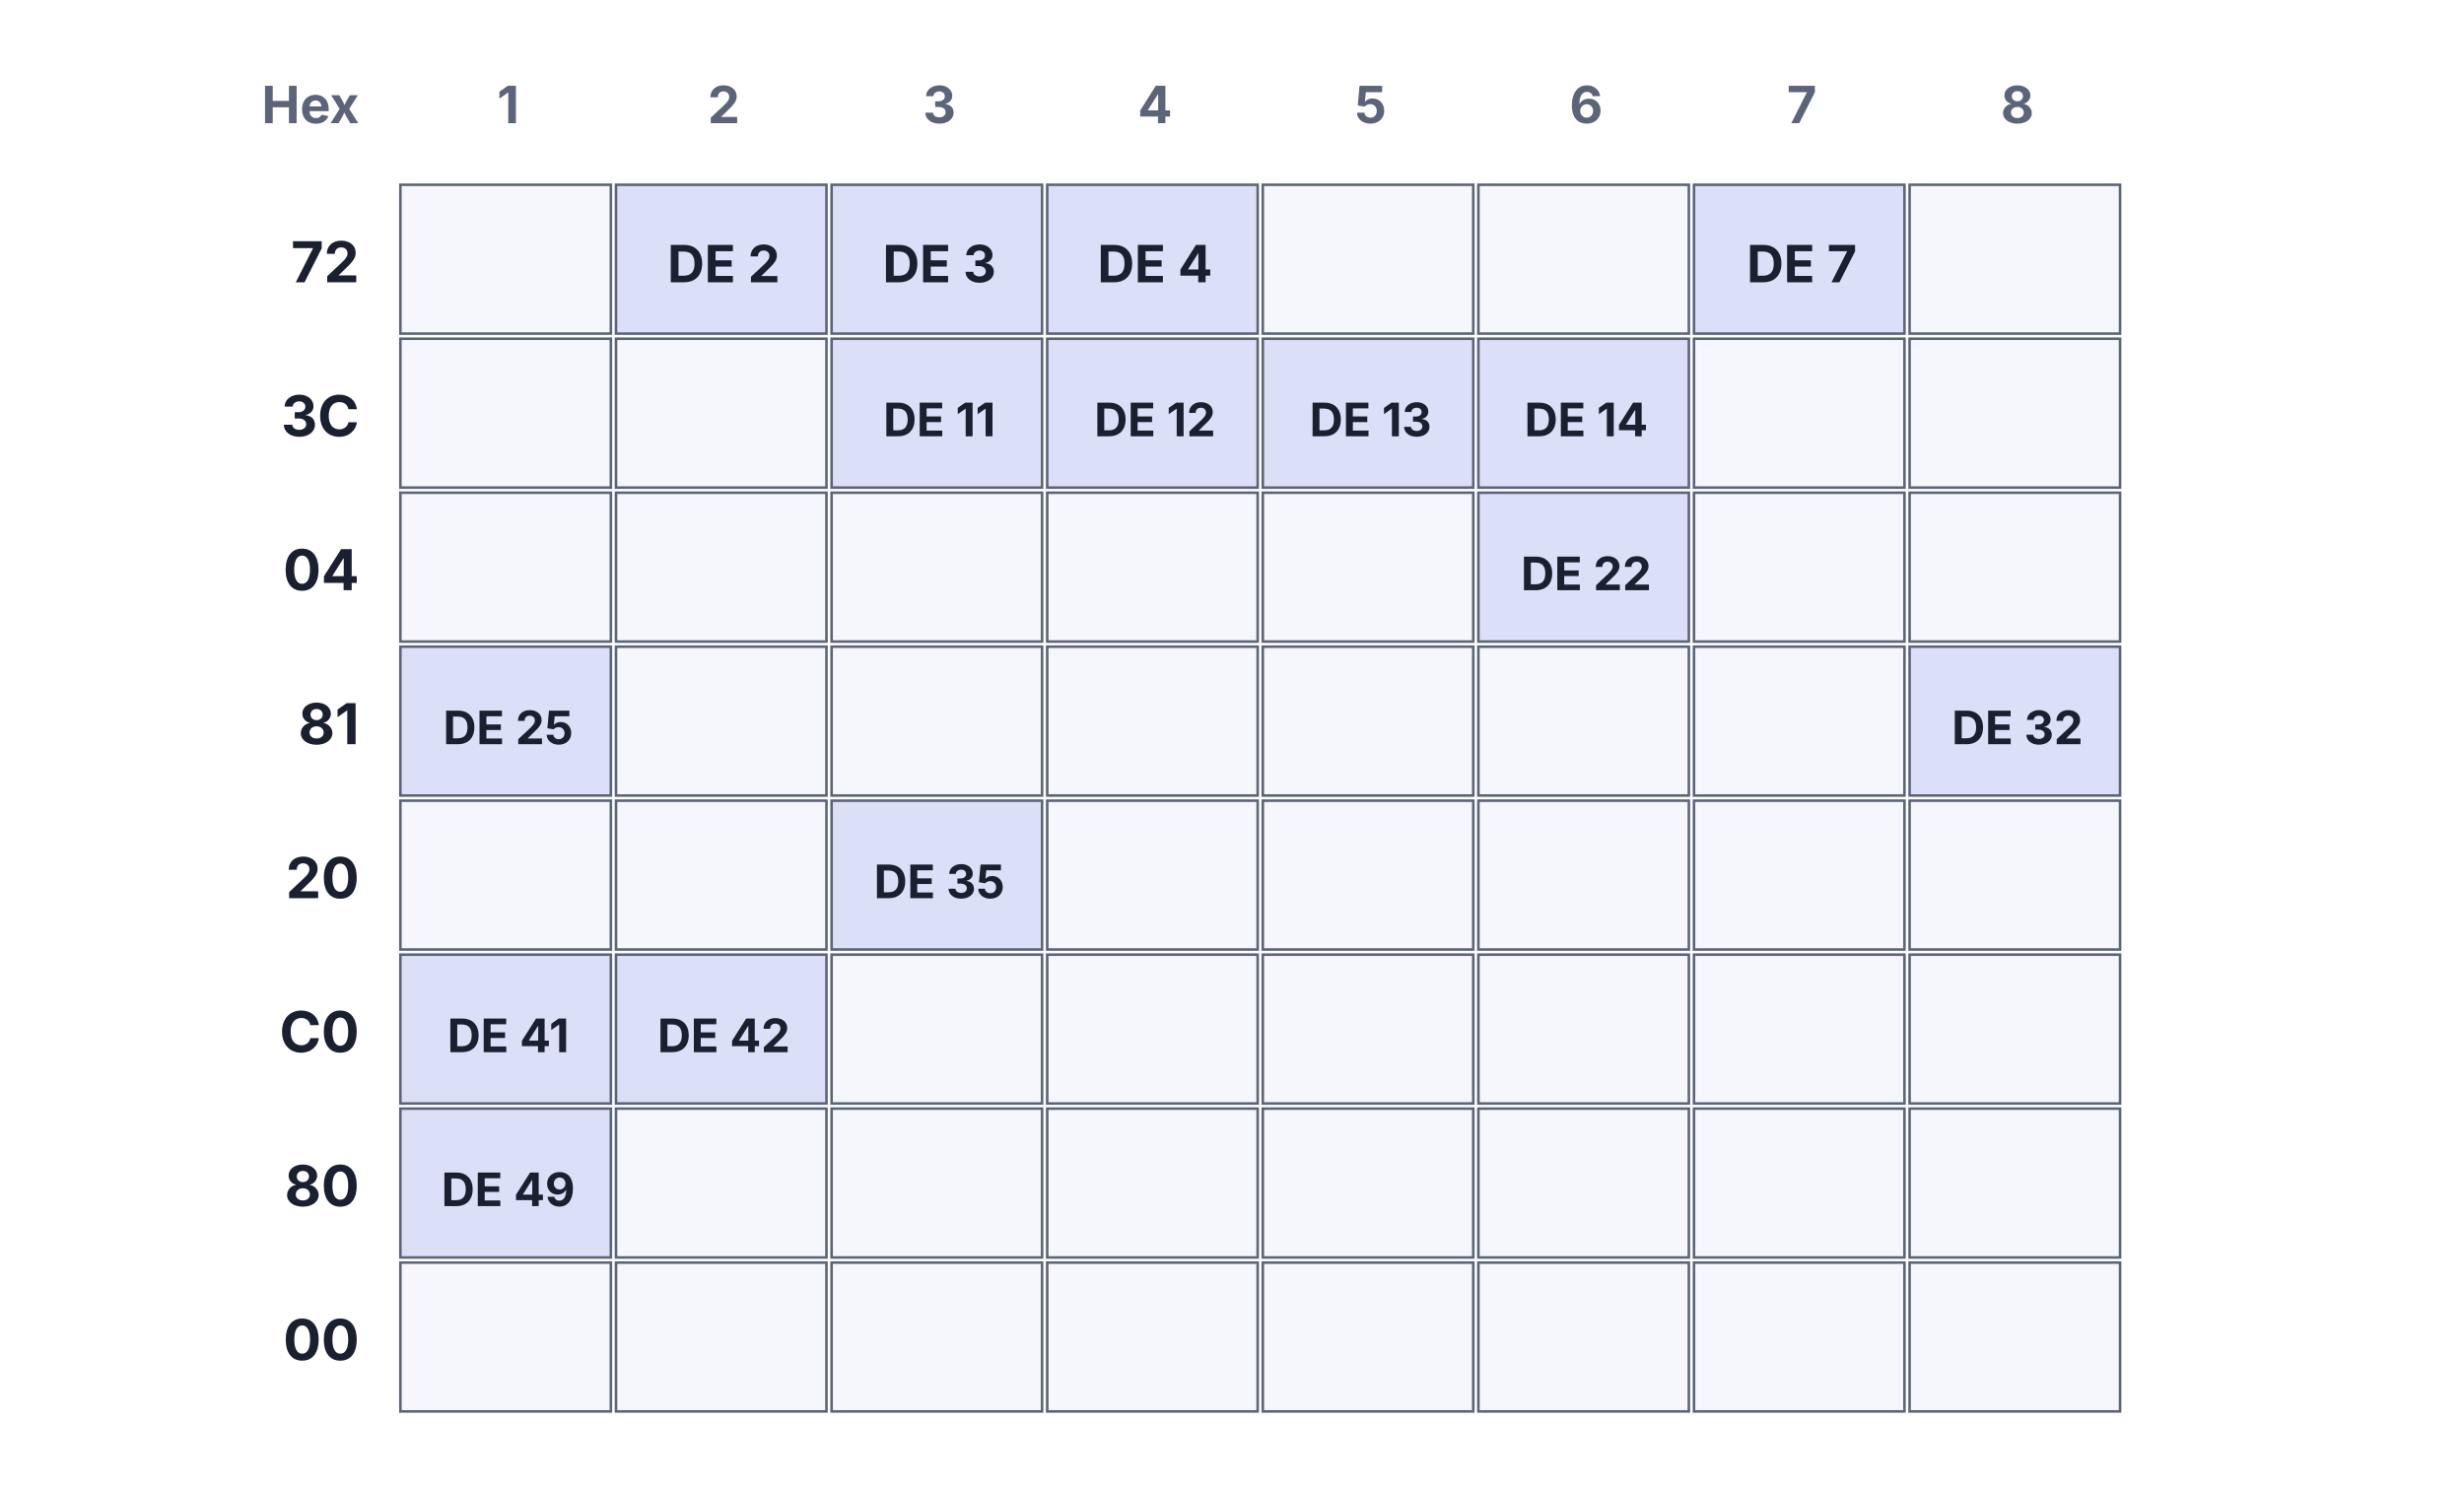
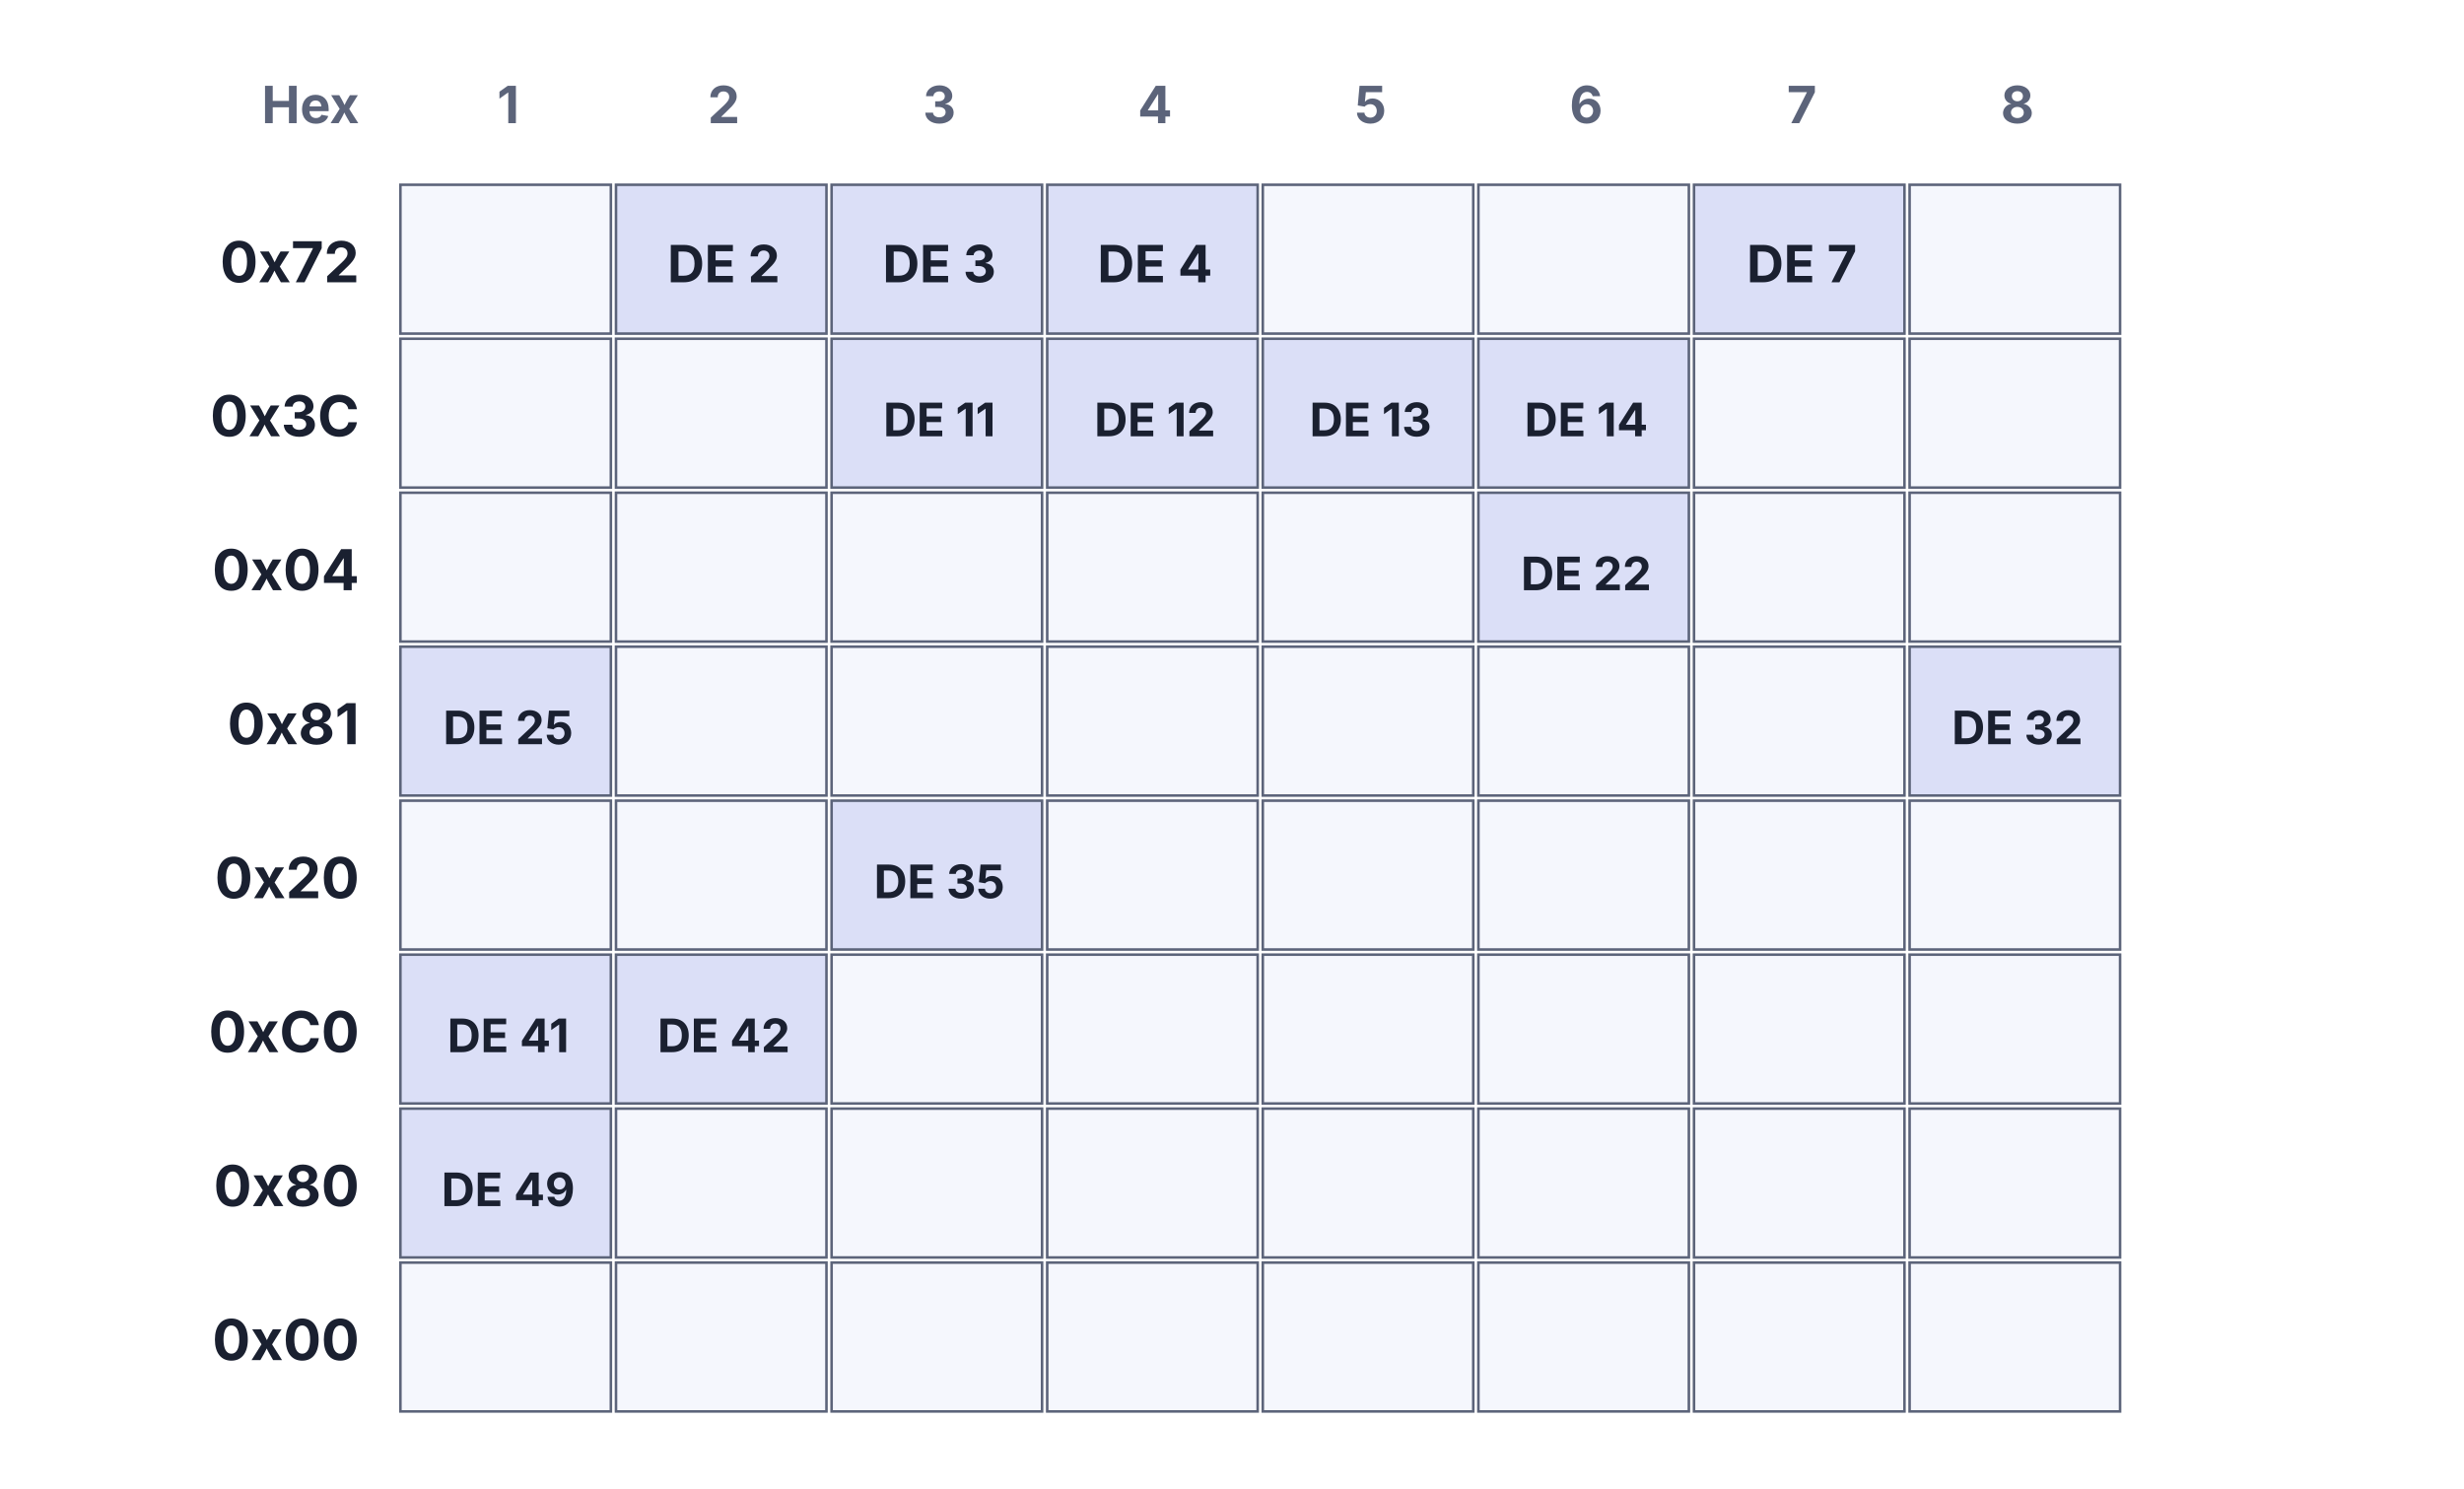
<svg xmlns="http://www.w3.org/2000/svg" viewBox="0 0 480 290" width="480" height="290">
  <text x="99.0" y="24" text-anchor="middle" font-family="Inter, -apple-system, BlinkMacSystemFont, 'Helvetica Neue', Arial, sans-serif" font-size="10" font-weight="bold" fill="#5C647A">1</text>
  <text x="141.0" y="24" text-anchor="middle" font-family="Inter, -apple-system, BlinkMacSystemFont, 'Helvetica Neue', Arial, sans-serif" font-size="10" font-weight="bold" fill="#5C647A">2</text>
  <text x="183.0" y="24" text-anchor="middle" font-family="Inter, -apple-system, BlinkMacSystemFont, 'Helvetica Neue', Arial, sans-serif" font-size="10" font-weight="bold" fill="#5C647A">3</text>
  <text x="225.0" y="24" text-anchor="middle" font-family="Inter, -apple-system, BlinkMacSystemFont, 'Helvetica Neue', Arial, sans-serif" font-size="10" font-weight="bold" fill="#5C647A">4</text>
  <text x="267.0" y="24" text-anchor="middle" font-family="Inter, -apple-system, BlinkMacSystemFont, 'Helvetica Neue', Arial, sans-serif" font-size="10" font-weight="bold" fill="#5C647A">5</text>
  <text x="309.0" y="24" text-anchor="middle" font-family="Inter, -apple-system, BlinkMacSystemFont, 'Helvetica Neue', Arial, sans-serif" font-size="10" font-weight="bold" fill="#5C647A">6</text>
  <text x="351.0" y="24" text-anchor="middle" font-family="Inter, -apple-system, BlinkMacSystemFont, 'Helvetica Neue', Arial, sans-serif" font-size="10" font-weight="bold" fill="#5C647A">7</text>
  <text x="393.0" y="24" text-anchor="middle" font-family="Inter, -apple-system, BlinkMacSystemFont, 'Helvetica Neue', Arial, sans-serif" font-size="10" font-weight="bold" fill="#5C647A">8</text>
  <text x="70" y="24" text-anchor="end" font-family="Inter, -apple-system, BlinkMacSystemFont, 'Helvetica Neue', Arial, sans-serif" font-size="10" font-weight="bold" fill="#5C647A">Hex</text>
-   <text x="70" y="55" text-anchor="end" font-family="Inter, -apple-system, BlinkMacSystemFont, 'Helvetica Neue', Arial, sans-serif" font-size="11" font-weight="bold" fill="#1A2030">72</text>
+   <text x="70" y="55" text-anchor="end" font-family="Inter, -apple-system, BlinkMacSystemFont, 'Helvetica Neue', Arial, sans-serif" font-size="11" font-weight="bold" fill="#1A2030">0x72</text>
  <rect x="78" y="36" width="41" height="29" fill="#F5F7FD" fill-opacity="1.0" stroke="#5C647A" stroke-width="0.5" />
  <rect x="120" y="36" width="41" height="29" fill="#4E63D9" fill-opacity="0.2" stroke="#5C647A" stroke-width="0.5" />
  <text x="141.0" y="55" text-anchor="middle" font-family="Inter, -apple-system, BlinkMacSystemFont, 'Helvetica Neue', Arial, sans-serif" font-size="10" font-weight="bold" fill="#1A2030">DE 2</text>
  <rect x="162" y="36" width="41" height="29" fill="#4E63D9" fill-opacity="0.2" stroke="#5C647A" stroke-width="0.5" />
  <text x="183.0" y="55" text-anchor="middle" font-family="Inter, -apple-system, BlinkMacSystemFont, 'Helvetica Neue', Arial, sans-serif" font-size="10" font-weight="bold" fill="#1A2030">DE 3</text>
  <rect x="204" y="36" width="41" height="29" fill="#4E63D9" fill-opacity="0.2" stroke="#5C647A" stroke-width="0.5" />
  <text x="225.0" y="55" text-anchor="middle" font-family="Inter, -apple-system, BlinkMacSystemFont, 'Helvetica Neue', Arial, sans-serif" font-size="10" font-weight="bold" fill="#1A2030">DE 4</text>
  <rect x="246" y="36" width="41" height="29" fill="#F5F7FD" fill-opacity="1.0" stroke="#5C647A" stroke-width="0.5" />
  <rect x="288" y="36" width="41" height="29" fill="#F5F7FD" fill-opacity="1.0" stroke="#5C647A" stroke-width="0.5" />
  <rect x="330" y="36" width="41" height="29" fill="#4E63D9" fill-opacity="0.2" stroke="#5C647A" stroke-width="0.5" />
  <text x="351.0" y="55" text-anchor="middle" font-family="Inter, -apple-system, BlinkMacSystemFont, 'Helvetica Neue', Arial, sans-serif" font-size="10" font-weight="bold" fill="#1A2030">DE 7</text>
  <rect x="372" y="36" width="41" height="29" fill="#F5F7FD" fill-opacity="1.0" stroke="#5C647A" stroke-width="0.5" />
-   <text x="70" y="85" text-anchor="end" font-family="Inter, -apple-system, BlinkMacSystemFont, 'Helvetica Neue', Arial, sans-serif" font-size="11" font-weight="bold" fill="#1A2030">3C</text>
+   <text x="70" y="85" text-anchor="end" font-family="Inter, -apple-system, BlinkMacSystemFont, 'Helvetica Neue', Arial, sans-serif" font-size="11" font-weight="bold" fill="#1A2030">0x3C</text>
  <rect x="78" y="66" width="41" height="29" fill="#F5F7FD" fill-opacity="1.0" stroke="#5C647A" stroke-width="0.5" />
  <rect x="120" y="66" width="41" height="29" fill="#F5F7FD" fill-opacity="1.0" stroke="#5C647A" stroke-width="0.5" />
  <rect x="162" y="66" width="41" height="29" fill="#4E63D9" fill-opacity="0.2" stroke="#5C647A" stroke-width="0.5" />
  <text x="183.0" y="85" text-anchor="middle" font-family="Inter, -apple-system, BlinkMacSystemFont, 'Helvetica Neue', Arial, sans-serif" font-size="9" font-weight="bold" fill="#1A2030">DE 11</text>
  <rect x="204" y="66" width="41" height="29" fill="#4E63D9" fill-opacity="0.2" stroke="#5C647A" stroke-width="0.5" />
  <text x="225.0" y="85" text-anchor="middle" font-family="Inter, -apple-system, BlinkMacSystemFont, 'Helvetica Neue', Arial, sans-serif" font-size="9" font-weight="bold" fill="#1A2030">DE 12</text>
  <rect x="246" y="66" width="41" height="29" fill="#4E63D9" fill-opacity="0.2" stroke="#5C647A" stroke-width="0.5" />
  <text x="267.0" y="85" text-anchor="middle" font-family="Inter, -apple-system, BlinkMacSystemFont, 'Helvetica Neue', Arial, sans-serif" font-size="9" font-weight="bold" fill="#1A2030">DE 13</text>
  <rect x="288" y="66" width="41" height="29" fill="#4E63D9" fill-opacity="0.2" stroke="#5C647A" stroke-width="0.5" />
  <text x="309.0" y="85" text-anchor="middle" font-family="Inter, -apple-system, BlinkMacSystemFont, 'Helvetica Neue', Arial, sans-serif" font-size="9" font-weight="bold" fill="#1A2030">DE 14</text>
  <rect x="330" y="66" width="41" height="29" fill="#F5F7FD" fill-opacity="1.0" stroke="#5C647A" stroke-width="0.5" />
  <rect x="372" y="66" width="41" height="29" fill="#F5F7FD" fill-opacity="1.0" stroke="#5C647A" stroke-width="0.5" />
-   <text x="70" y="115" text-anchor="end" font-family="Inter, -apple-system, BlinkMacSystemFont, 'Helvetica Neue', Arial, sans-serif" font-size="11" font-weight="bold" fill="#1A2030">04</text>
+   <text x="70" y="115" text-anchor="end" font-family="Inter, -apple-system, BlinkMacSystemFont, 'Helvetica Neue', Arial, sans-serif" font-size="11" font-weight="bold" fill="#1A2030">0x04</text>
  <rect x="78" y="96" width="41" height="29" fill="#F5F7FD" fill-opacity="1.0" stroke="#5C647A" stroke-width="0.5" />
  <rect x="120" y="96" width="41" height="29" fill="#F5F7FD" fill-opacity="1.0" stroke="#5C647A" stroke-width="0.5" />
  <rect x="162" y="96" width="41" height="29" fill="#F5F7FD" fill-opacity="1.0" stroke="#5C647A" stroke-width="0.5" />
  <rect x="204" y="96" width="41" height="29" fill="#F5F7FD" fill-opacity="1.0" stroke="#5C647A" stroke-width="0.5" />
  <rect x="246" y="96" width="41" height="29" fill="#F5F7FD" fill-opacity="1.0" stroke="#5C647A" stroke-width="0.5" />
  <rect x="288" y="96" width="41" height="29" fill="#4E63D9" fill-opacity="0.2" stroke="#5C647A" stroke-width="0.5" />
  <text x="309.0" y="115" text-anchor="middle" font-family="Inter, -apple-system, BlinkMacSystemFont, 'Helvetica Neue', Arial, sans-serif" font-size="9" font-weight="bold" fill="#1A2030">DE 22</text>
  <rect x="330" y="96" width="41" height="29" fill="#F5F7FD" fill-opacity="1.0" stroke="#5C647A" stroke-width="0.5" />
  <rect x="372" y="96" width="41" height="29" fill="#F5F7FD" fill-opacity="1.0" stroke="#5C647A" stroke-width="0.5" />
-   <text x="70" y="145" text-anchor="end" font-family="Inter, -apple-system, BlinkMacSystemFont, 'Helvetica Neue', Arial, sans-serif" font-size="11" font-weight="bold" fill="#1A2030">81</text>
+   <text x="70" y="145" text-anchor="end" font-family="Inter, -apple-system, BlinkMacSystemFont, 'Helvetica Neue', Arial, sans-serif" font-size="11" font-weight="bold" fill="#1A2030">0x81</text>
  <rect x="78" y="126" width="41" height="29" fill="#4E63D9" fill-opacity="0.2" stroke="#5C647A" stroke-width="0.5" />
  <text x="99.0" y="145" text-anchor="middle" font-family="Inter, -apple-system, BlinkMacSystemFont, 'Helvetica Neue', Arial, sans-serif" font-size="9" font-weight="bold" fill="#1A2030">DE 25</text>
  <rect x="120" y="126" width="41" height="29" fill="#F5F7FD" fill-opacity="1.0" stroke="#5C647A" stroke-width="0.5" />
  <rect x="162" y="126" width="41" height="29" fill="#F5F7FD" fill-opacity="1.0" stroke="#5C647A" stroke-width="0.5" />
  <rect x="204" y="126" width="41" height="29" fill="#F5F7FD" fill-opacity="1.0" stroke="#5C647A" stroke-width="0.5" />
  <rect x="246" y="126" width="41" height="29" fill="#F5F7FD" fill-opacity="1.0" stroke="#5C647A" stroke-width="0.5" />
  <rect x="288" y="126" width="41" height="29" fill="#F5F7FD" fill-opacity="1.0" stroke="#5C647A" stroke-width="0.5" />
  <rect x="330" y="126" width="41" height="29" fill="#F5F7FD" fill-opacity="1.0" stroke="#5C647A" stroke-width="0.5" />
  <rect x="372" y="126" width="41" height="29" fill="#4E63D9" fill-opacity="0.2" stroke="#5C647A" stroke-width="0.5" />
  <text x="393.0" y="145" text-anchor="middle" font-family="Inter, -apple-system, BlinkMacSystemFont, 'Helvetica Neue', Arial, sans-serif" font-size="9" font-weight="bold" fill="#1A2030">DE 32</text>
-   <text x="70" y="175" text-anchor="end" font-family="Inter, -apple-system, BlinkMacSystemFont, 'Helvetica Neue', Arial, sans-serif" font-size="11" font-weight="bold" fill="#1A2030">20</text>
+   <text x="70" y="175" text-anchor="end" font-family="Inter, -apple-system, BlinkMacSystemFont, 'Helvetica Neue', Arial, sans-serif" font-size="11" font-weight="bold" fill="#1A2030">0x20</text>
  <rect x="78" y="156" width="41" height="29" fill="#F5F7FD" fill-opacity="1.0" stroke="#5C647A" stroke-width="0.5" />
  <rect x="120" y="156" width="41" height="29" fill="#F5F7FD" fill-opacity="1.0" stroke="#5C647A" stroke-width="0.5" />
  <rect x="162" y="156" width="41" height="29" fill="#4E63D9" fill-opacity="0.2" stroke="#5C647A" stroke-width="0.5" />
  <text x="183.0" y="175" text-anchor="middle" font-family="Inter, -apple-system, BlinkMacSystemFont, 'Helvetica Neue', Arial, sans-serif" font-size="9" font-weight="bold" fill="#1A2030">DE 35</text>
  <rect x="204" y="156" width="41" height="29" fill="#F5F7FD" fill-opacity="1.0" stroke="#5C647A" stroke-width="0.5" />
  <rect x="246" y="156" width="41" height="29" fill="#F5F7FD" fill-opacity="1.0" stroke="#5C647A" stroke-width="0.5" />
  <rect x="288" y="156" width="41" height="29" fill="#F5F7FD" fill-opacity="1.0" stroke="#5C647A" stroke-width="0.5" />
  <rect x="330" y="156" width="41" height="29" fill="#F5F7FD" fill-opacity="1.0" stroke="#5C647A" stroke-width="0.5" />
  <rect x="372" y="156" width="41" height="29" fill="#F5F7FD" fill-opacity="1.0" stroke="#5C647A" stroke-width="0.5" />
-   <text x="70" y="205" text-anchor="end" font-family="Inter, -apple-system, BlinkMacSystemFont, 'Helvetica Neue', Arial, sans-serif" font-size="11" font-weight="bold" fill="#1A2030">C0</text>
+   <text x="70" y="205" text-anchor="end" font-family="Inter, -apple-system, BlinkMacSystemFont, 'Helvetica Neue', Arial, sans-serif" font-size="11" font-weight="bold" fill="#1A2030">0xC0</text>
  <rect x="78" y="186" width="41" height="29" fill="#4E63D9" fill-opacity="0.2" stroke="#5C647A" stroke-width="0.5" />
  <text x="99.0" y="205" text-anchor="middle" font-family="Inter, -apple-system, BlinkMacSystemFont, 'Helvetica Neue', Arial, sans-serif" font-size="9" font-weight="bold" fill="#1A2030">DE 41</text>
  <rect x="120" y="186" width="41" height="29" fill="#4E63D9" fill-opacity="0.2" stroke="#5C647A" stroke-width="0.5" />
  <text x="141.0" y="205" text-anchor="middle" font-family="Inter, -apple-system, BlinkMacSystemFont, 'Helvetica Neue', Arial, sans-serif" font-size="9" font-weight="bold" fill="#1A2030">DE 42</text>
  <rect x="162" y="186" width="41" height="29" fill="#F5F7FD" fill-opacity="1.0" stroke="#5C647A" stroke-width="0.5" />
  <rect x="204" y="186" width="41" height="29" fill="#F5F7FD" fill-opacity="1.0" stroke="#5C647A" stroke-width="0.5" />
  <rect x="246" y="186" width="41" height="29" fill="#F5F7FD" fill-opacity="1.0" stroke="#5C647A" stroke-width="0.5" />
  <rect x="288" y="186" width="41" height="29" fill="#F5F7FD" fill-opacity="1.0" stroke="#5C647A" stroke-width="0.5" />
  <rect x="330" y="186" width="41" height="29" fill="#F5F7FD" fill-opacity="1.0" stroke="#5C647A" stroke-width="0.5" />
  <rect x="372" y="186" width="41" height="29" fill="#F5F7FD" fill-opacity="1.0" stroke="#5C647A" stroke-width="0.5" />
-   <text x="70" y="235" text-anchor="end" font-family="Inter, -apple-system, BlinkMacSystemFont, 'Helvetica Neue', Arial, sans-serif" font-size="11" font-weight="bold" fill="#1A2030">80</text>
+   <text x="70" y="235" text-anchor="end" font-family="Inter, -apple-system, BlinkMacSystemFont, 'Helvetica Neue', Arial, sans-serif" font-size="11" font-weight="bold" fill="#1A2030">0x80</text>
  <rect x="78" y="216" width="41" height="29" fill="#4E63D9" fill-opacity="0.2" stroke="#5C647A" stroke-width="0.5" />
  <text x="99.0" y="235" text-anchor="middle" font-family="Inter, -apple-system, BlinkMacSystemFont, 'Helvetica Neue', Arial, sans-serif" font-size="9" font-weight="bold" fill="#1A2030">DE 49</text>
  <rect x="120" y="216" width="41" height="29" fill="#F5F7FD" fill-opacity="1.0" stroke="#5C647A" stroke-width="0.5" />
  <rect x="162" y="216" width="41" height="29" fill="#F5F7FD" fill-opacity="1.0" stroke="#5C647A" stroke-width="0.5" />
  <rect x="204" y="216" width="41" height="29" fill="#F5F7FD" fill-opacity="1.0" stroke="#5C647A" stroke-width="0.5" />
  <rect x="246" y="216" width="41" height="29" fill="#F5F7FD" fill-opacity="1.0" stroke="#5C647A" stroke-width="0.5" />
  <rect x="288" y="216" width="41" height="29" fill="#F5F7FD" fill-opacity="1.0" stroke="#5C647A" stroke-width="0.5" />
  <rect x="330" y="216" width="41" height="29" fill="#F5F7FD" fill-opacity="1.0" stroke="#5C647A" stroke-width="0.5" />
  <rect x="372" y="216" width="41" height="29" fill="#F5F7FD" fill-opacity="1.0" stroke="#5C647A" stroke-width="0.5" />
-   <text x="70" y="265" text-anchor="end" font-family="Inter, -apple-system, BlinkMacSystemFont, 'Helvetica Neue', Arial, sans-serif" font-size="11" font-weight="bold" fill="#1A2030">00</text>
+   <text x="70" y="265" text-anchor="end" font-family="Inter, -apple-system, BlinkMacSystemFont, 'Helvetica Neue', Arial, sans-serif" font-size="11" font-weight="bold" fill="#1A2030">0x00</text>
  <rect x="78" y="246" width="41" height="29" fill="#F5F7FD" fill-opacity="1.0" stroke="#5C647A" stroke-width="0.5" />
  <rect x="120" y="246" width="41" height="29" fill="#F5F7FD" fill-opacity="1.0" stroke="#5C647A" stroke-width="0.5" />
  <rect x="162" y="246" width="41" height="29" fill="#F5F7FD" fill-opacity="1.0" stroke="#5C647A" stroke-width="0.5" />
  <rect x="204" y="246" width="41" height="29" fill="#F5F7FD" fill-opacity="1.0" stroke="#5C647A" stroke-width="0.5" />
  <rect x="246" y="246" width="41" height="29" fill="#F5F7FD" fill-opacity="1.0" stroke="#5C647A" stroke-width="0.5" />
  <rect x="288" y="246" width="41" height="29" fill="#F5F7FD" fill-opacity="1.0" stroke="#5C647A" stroke-width="0.5" />
  <rect x="330" y="246" width="41" height="29" fill="#F5F7FD" fill-opacity="1.0" stroke="#5C647A" stroke-width="0.5" />
  <rect x="372" y="246" width="41" height="29" fill="#F5F7FD" fill-opacity="1.0" stroke="#5C647A" stroke-width="0.5" />
</svg>
